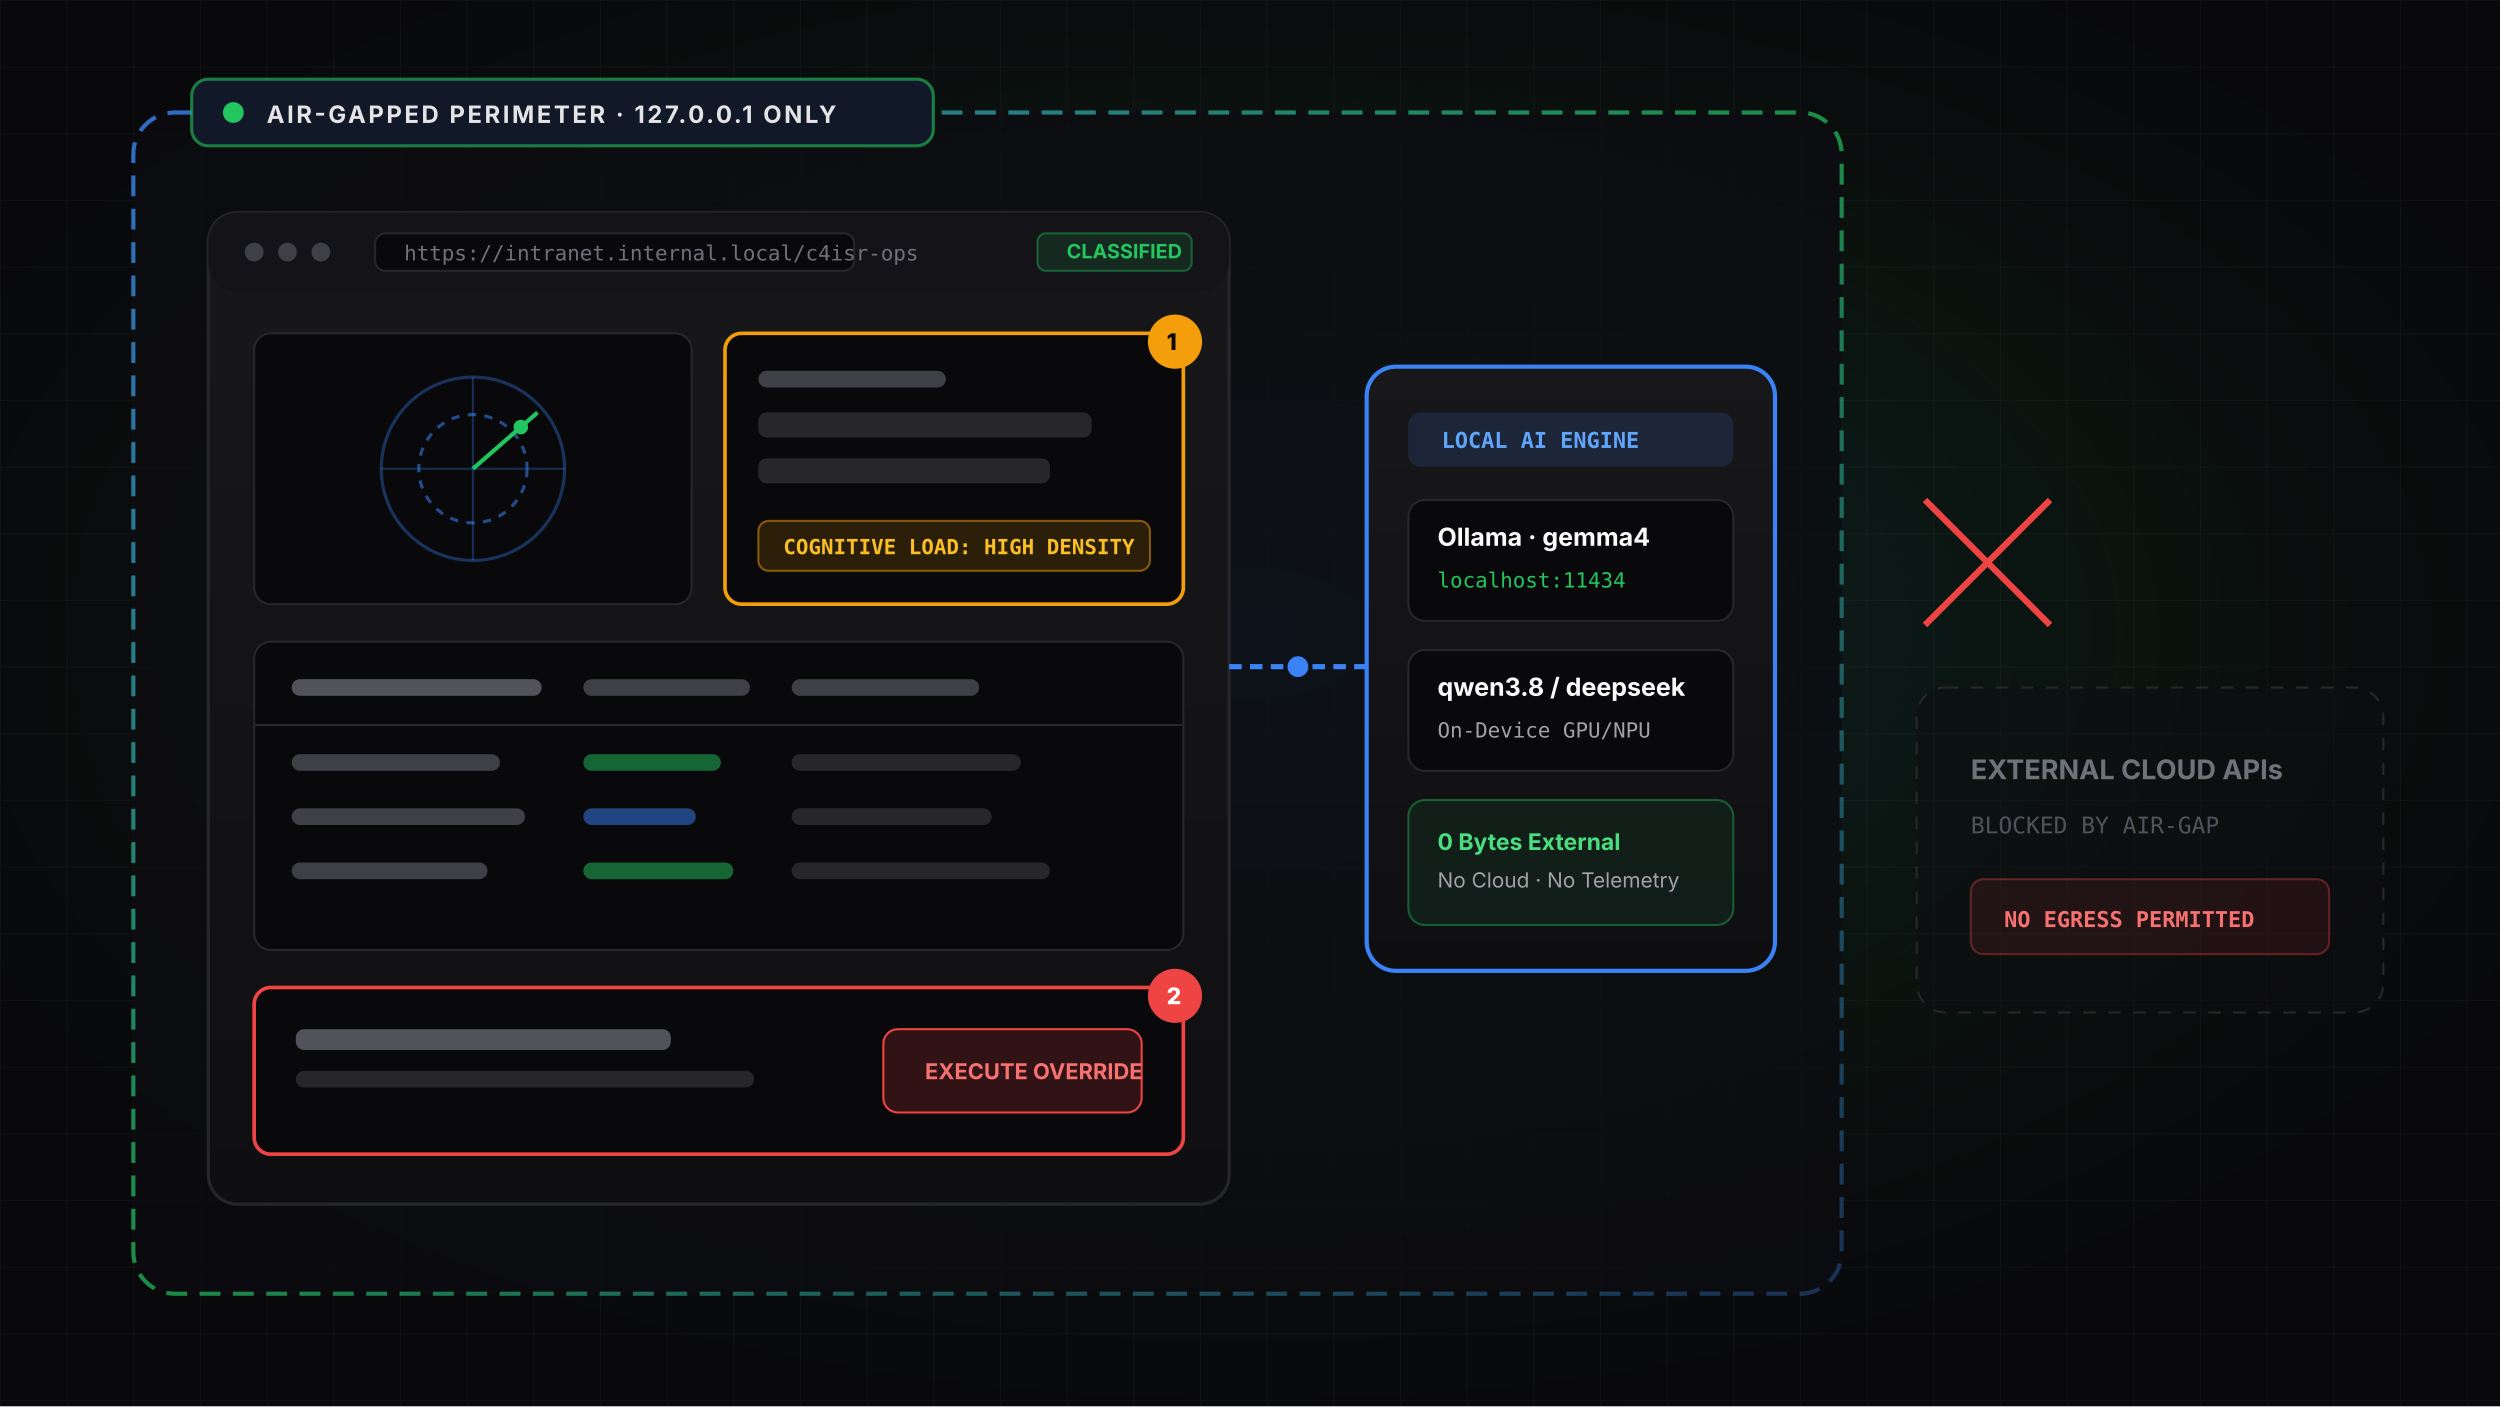
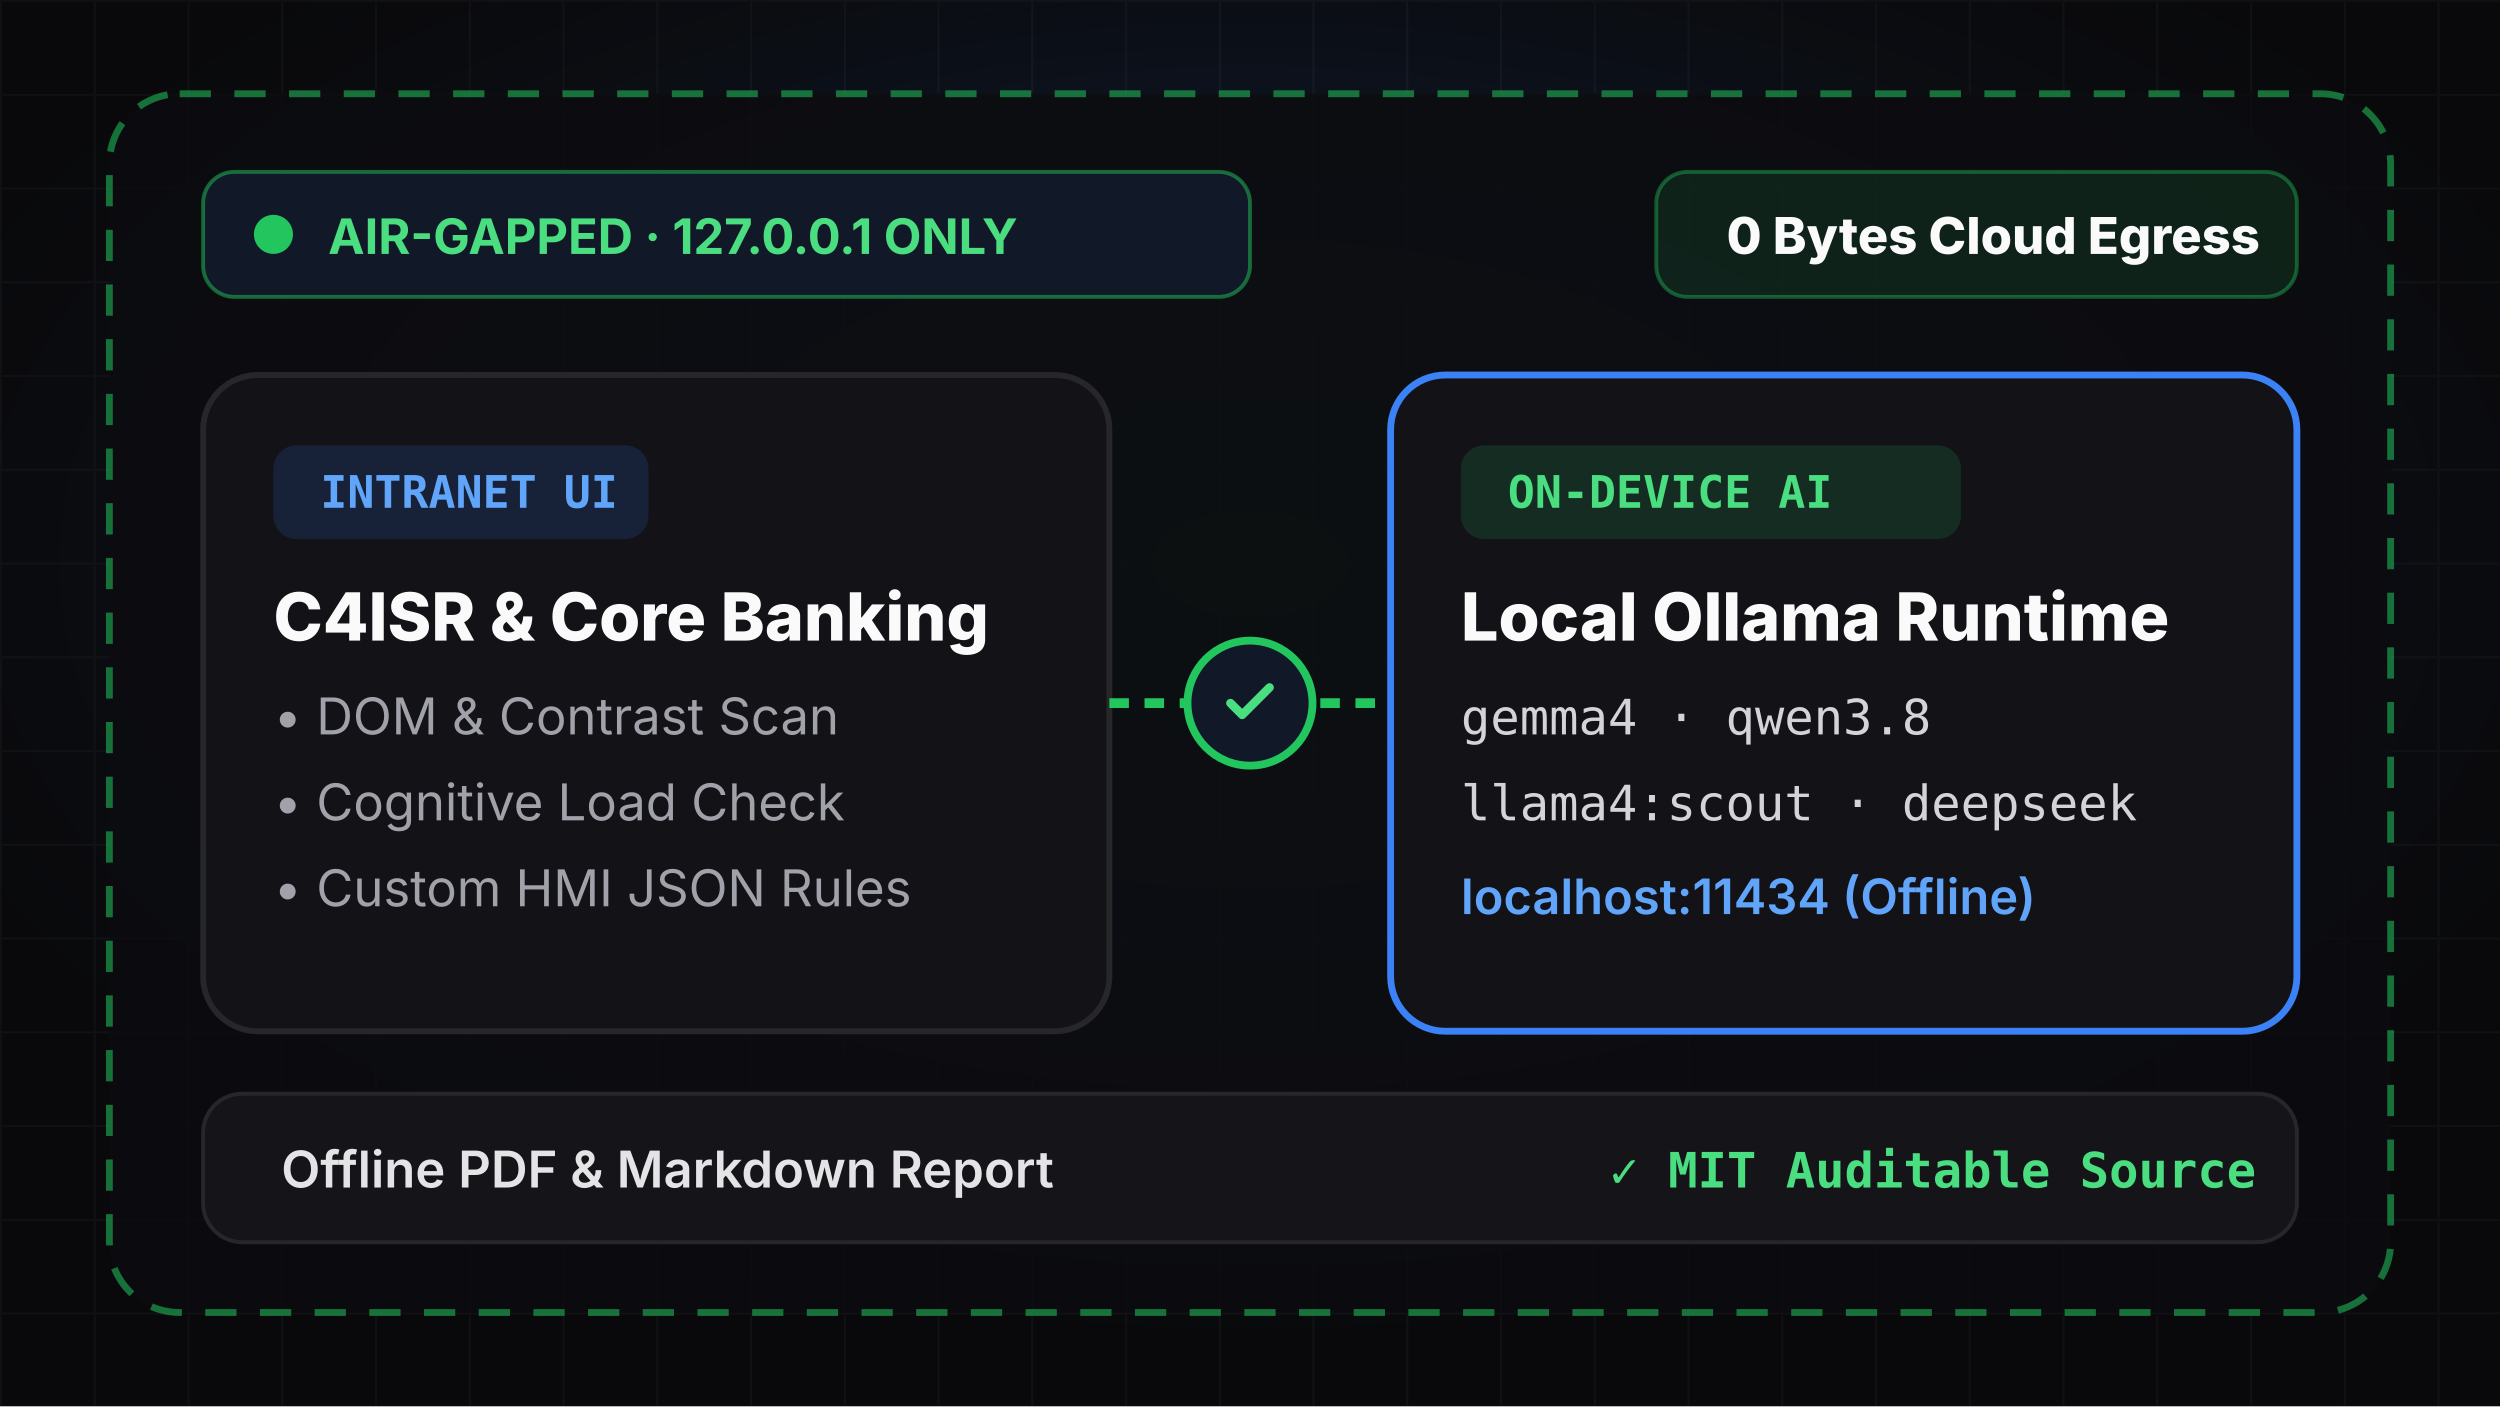
- <svg xmlns="http://www.w3.org/2000/svg" viewBox="0 0 1200 675" width="1200" height="675" fill="none">
+ <svg xmlns="http://www.w3.org/2000/svg" viewBox="0 0 640 360" width="640" height="360" fill="none">
  <defs>
-     <radialGradient id="bgGlow" cx="50%" cy="45%" r="60%">
-       <stop offset="0%" stop-color="#3b82f6" stop-opacity="0.18" />
-       <stop offset="55%" stop-color="#22c55e" stop-opacity="0.06" />
+     <radialGradient id="glowDef" cx="50%" cy="40%" r="60%">
+       <stop offset="0%" stop-color="#22c55e" stop-opacity="0.16" />
+       <stop offset="55%" stop-color="#3b82f6" stop-opacity="0.08" />
      <stop offset="100%" stop-color="#09090b" stop-opacity="0" />
    </radialGradient>
-     <linearGradient id="shieldStroke" x1="0%" y1="0%" x2="100%" y2="100%">
-       <stop offset="0%" stop-color="#3b82f6" stop-opacity="0.8" />
-       <stop offset="50%" stop-color="#22c55e" stop-opacity="0.7" />
-       <stop offset="100%" stop-color="#3b82f6" stop-opacity="0.3" />
-     </linearGradient>
-     <linearGradient id="cardGrad" x1="0%" y1="0%" x2="0%" y2="100%">
-       <stop offset="0%" stop-color="#18181b" />
-       <stop offset="100%" stop-color="#0f0f12" />
-     </linearGradient>
-     <pattern id="grid" width="32" height="32" patternUnits="userSpaceOnUse">
-       <path d="M 32 0 L 0 0 0 32" fill="none" stroke="#ffffff" stroke-opacity="0.035" stroke-width="1" />
+     <pattern id="gridDef" width="24" height="24" patternUnits="userSpaceOnUse">
+       <path d="M 24 0 L 0 0 0 24" fill="none" stroke="#ffffff" stroke-opacity="0.03" stroke-width="1" />
    </pattern>
  </defs>
-   <rect width="1200" height="675" fill="#09090b" />
-   <rect width="1200" height="675" fill="url(#grid)" />
-   <rect width="1200" height="675" fill="url(#bgGlow)" />
-   <rect x="64" y="54" width="820" height="567" rx="20" fill="#0c0c10" fill-opacity="0.75" stroke="url(#shieldStroke)" stroke-width="2" stroke-dasharray="10 6" />
-   <rect x="92" y="38" width="356" height="32" rx="8" fill="#111827" stroke="#22c55e" stroke-opacity="0.6" stroke-width="1.5" />
-   <circle cx="112" cy="54" r="5" fill="#22c55e" />
-   <text x="128" y="59" fill="#e4e4e7" font-family="Inter, -apple-system, monospace" font-size="11.5" font-weight="700" letter-spacing="1.2">AIR-GAPPED PERIMETER · 127.0.0.1 ONLY</text>
-   <rect x="100" y="102" width="490" height="476" rx="14" fill="url(#cardGrad)" stroke="#27272a" stroke-width="1.5" />
-   <rect x="100" y="102" width="490" height="38" rx="14" fill="#141418" />
-   <circle cx="122" cy="121" r="4.5" fill="#3f3f46" />
-   <circle cx="138" cy="121" r="4.5" fill="#3f3f46" />
-   <circle cx="154" cy="121" r="4.5" fill="#3f3f46" />
-   <rect x="180" y="112" width="230" height="18" rx="5" fill="#09090b" stroke="#27272a" />
-   <text x="194" y="125" fill="#71717a" font-family="SF Mono, monospace" font-size="10">https://intranet.internal.local/c4isr-ops</text>
-   <rect x="498" y="112" width="74" height="18" rx="4" fill="#22c55e" fill-opacity="0.12" stroke="#22c55e" stroke-opacity="0.4" />
-   <text x="512" y="124" fill="#22c55e" font-family="Inter, sans-serif" font-size="9.5" font-weight="700">CLASSIFIED</text>
-   <rect x="122" y="160" width="210" height="130" rx="8" fill="#09090b" stroke="#27272a" />
-   <circle cx="227" cy="225" r="44" stroke="#3b82f6" stroke-opacity="0.35" stroke-width="1.5" />
-   <circle cx="227" cy="225" r="26" stroke="#3b82f6" stroke-opacity="0.55" stroke-width="1.5" stroke-dasharray="4 4" />
-   <line x1="183" y1="225" x2="271" y2="225" stroke="#3b82f6" stroke-opacity="0.3" />
-   <line x1="227" y1="181" x2="227" y2="269" stroke="#3b82f6" stroke-opacity="0.3" />
-   <path d="M227 225 L258 198" stroke="#22c55e" stroke-width="2" />
-   <circle cx="250" cy="205" r="3.5" fill="#22c55e" />
-   <rect x="348" y="160" width="220" height="130" rx="8" fill="#09090b" stroke="#f59e0b" stroke-width="1.75" />
-   <rect x="364" y="178" width="90" height="8" rx="4" fill="#3f3f46" />
-   <rect x="364" y="198" width="160" height="12" rx="4" fill="#27272a" />
-   <rect x="364" y="220" width="140" height="12" rx="4" fill="#27272a" />
-   <rect x="364" y="250" width="188" height="24" rx="5" fill="#f59e0b" fill-opacity="0.15" stroke="#f59e0b" stroke-opacity="0.5" />
-   <text x="376" y="266" fill="#fbbf24" font-family="SF Mono, monospace" font-size="10" font-weight="600">COGNITIVE LOAD: HIGH DENSITY</text>
-   <circle cx="564" cy="164" r="13" fill="#f59e0b" />
-   <text x="560" y="168" fill="#09090b" font-family="Inter, sans-serif" font-size="11" font-weight="800">1</text>
-   <rect x="122" y="308" width="446" height="148" rx="8" fill="#09090b" stroke="#27272a" />
-   <rect x="140" y="326" width="120" height="8" rx="4" fill="#52525b" />
-   <rect x="280" y="326" width="80" height="8" rx="4" fill="#3f3f46" />
-   <rect x="380" y="326" width="90" height="8" rx="4" fill="#3f3f46" />
-   <line x1="122" y1="348" x2="568" y2="348" stroke="#27272a" />
-   <rect x="140" y="362" width="100" height="8" rx="4" fill="#3f3f46" />
-   <rect x="280" y="362" width="66" height="8" rx="4" fill="#22c55e" fill-opacity="0.5" />
-   <rect x="380" y="362" width="110" height="8" rx="4" fill="#27272a" />
-   <rect x="140" y="388" width="112" height="8" rx="4" fill="#3f3f46" />
-   <rect x="280" y="388" width="54" height="8" rx="4" fill="#3b82f6" fill-opacity="0.5" />
-   <rect x="380" y="388" width="96" height="8" rx="4" fill="#27272a" />
-   <rect x="140" y="414" width="94" height="8" rx="4" fill="#3f3f46" />
-   <rect x="280" y="414" width="72" height="8" rx="4" fill="#22c55e" fill-opacity="0.5" />
-   <rect x="380" y="414" width="124" height="8" rx="4" fill="#27272a" />
-   <rect x="122" y="474" width="446" height="80" rx="8" fill="#09090b" stroke="#ef4444" stroke-width="1.75" />
-   <rect x="142" y="494" width="180" height="10" rx="4" fill="#52525b" />
-   <rect x="142" y="514" width="220" height="8" rx="4" fill="#27272a" />
-   <rect x="424" y="494" width="124" height="40" rx="7" fill="#ef4444" fill-opacity="0.18" stroke="#ef4444" />
-   <text x="444" y="518" fill="#f87171" font-family="Inter, sans-serif" font-size="10.5" font-weight="700">EXECUTE OVERRIDE</text>
-   <circle cx="564" cy="478" r="13" fill="#ef4444" />
-   <text x="560" y="482" fill="#ffffff" font-family="Inter, sans-serif" font-size="11" font-weight="800">2</text>
-   <path d="M590 320 L656 320" stroke="#3b82f6" stroke-width="2.5" stroke-dasharray="6 4" />
-   <circle cx="623" cy="320" r="5" fill="#3b82f6" />
-   <rect x="656" y="176" width="196" height="290" rx="14" fill="url(#cardGrad)" stroke="#3b82f6" stroke-width="2" />
-   <rect x="676" y="198" width="156" height="26" rx="6" fill="#3b82f6" fill-opacity="0.14" />
-   <text x="692" y="215" fill="#60a5fa" font-family="SF Mono, monospace" font-size="10.5" font-weight="700">LOCAL AI ENGINE</text>
-   <rect x="676" y="240" width="156" height="58" rx="8" fill="#09090b" stroke="#27272a" />
-   <text x="690" y="262" fill="#fafafa" font-family="Inter, sans-serif" font-size="12" font-weight="700">Ollama · gemma4</text>
-   <text x="690" y="282" fill="#22c55e" font-family="SF Mono, monospace" font-size="10">localhost:11434</text>
-   <rect x="676" y="312" width="156" height="58" rx="8" fill="#09090b" stroke="#27272a" />
-   <text x="690" y="334" fill="#fafafa" font-family="Inter, sans-serif" font-size="12" font-weight="700">qwen3.8 / deepseek</text>
-   <text x="690" y="354" fill="#a1a1aa" font-family="SF Mono, monospace" font-size="10">On-Device GPU/NPU</text>
-   <rect x="676" y="384" width="156" height="60" rx="8" fill="#22c55e" fill-opacity="0.08" stroke="#22c55e" stroke-opacity="0.4" />
-   <text x="690" y="408" fill="#4ade80" font-family="Inter, sans-serif" font-size="11" font-weight="700">0 Bytes External</text>
-   <text x="690" y="426" fill="#a1a1aa" font-family="Inter, sans-serif" font-size="10">No Cloud · No Telemetry</text>
-   <line x1="924" y1="240" x2="984" y2="300" stroke="#ef4444" stroke-width="3" />
-   <line x1="984" y1="240" x2="924" y2="300" stroke="#ef4444" stroke-width="3" />
-   <rect x="920" y="330" width="224" height="156" rx="14" fill="#0f0f12" fill-opacity="0.5" stroke="#27272a" stroke-dasharray="6 6" />
-   <text x="946" y="374" fill="#71717a" font-family="Inter, sans-serif" font-size="13" font-weight="700">EXTERNAL CLOUD APIs</text>
-   <text x="946" y="400" fill="#52525b" font-family="SF Mono, monospace" font-size="11">BLOCKED BY AIR-GAP</text>
-   <rect x="946" y="422" width="172" height="36" rx="6" fill="#ef4444" fill-opacity="0.1" stroke="#ef4444" stroke-opacity="0.35" />
-   <text x="962" y="445" fill="#f87171" font-family="SF Mono, monospace" font-size="10.5" font-weight="700">NO EGRESS PERMITTED</text>
+   <rect width="640" height="360" fill="#09090b" />
+   <rect width="640" height="360" fill="url(#gridDef)" />
+   <rect width="640" height="360" fill="url(#glowDef)" />
+   <rect x="28" y="24" width="584" height="312" rx="18" fill="#0c0c10" fill-opacity="0.85" stroke="#22c55e" stroke-opacity="0.55" stroke-width="1.75" stroke-dasharray="8 6" />
+   <rect x="52" y="44" width="268" height="32" rx="8" fill="#111827" stroke="#22c55e" stroke-opacity="0.5" />
+   <circle cx="70" cy="60" r="5" fill="#22c55e" />
+   <text x="84" y="65" fill="#4ade80" font-family="SF Mono, Inter, monospace" font-size="12.5" font-weight="700">AIR-GAPPED · 127.0.0.1 ONLY</text>
+   <rect x="424" y="44" width="164" height="32" rx="8" fill="#22c55e" fill-opacity="0.12" stroke="#22c55e" stroke-opacity="0.4" />
+   <text x="442" y="65" fill="#fafafa" font-family="Inter, sans-serif" font-size="13" font-weight="800">0 Bytes Cloud Egress</text>
+   <rect x="52" y="96" width="232" height="168" rx="14" fill="#121217" stroke="#27272a" stroke-width="1.5" />
+   <rect x="70" y="114" width="96" height="24" rx="6" fill="#3b82f6" fill-opacity="0.15" />
+   <text x="82" y="130" fill="#60a5fa" font-family="SF Mono, monospace" font-size="11.5" font-weight="700">INTRANET UI</text>
+   <text x="70" y="164" fill="#fafafa" font-family="Inter, sans-serif" font-size="17" font-weight="800">C4ISR &amp; Core Banking</text>
+   <text x="70" y="188" fill="#a1a1aa" font-family="Inter, sans-serif" font-size="13">• DOM &amp; Contrast Scan</text>
+   <text x="70" y="210" fill="#a1a1aa" font-family="Inter, sans-serif" font-size="13">• Cognitive Load Check</text>
+   <text x="70" y="232" fill="#a1a1aa" font-family="Inter, sans-serif" font-size="13">• Custom HMI JSON Rules</text>
+   <line x1="284" y1="180" x2="356" y2="180" stroke="#22c55e" stroke-width="2.5" stroke-dasharray="5 4" />
+   <circle cx="320" cy="180" r="16" fill="#111827" stroke="#22c55e" stroke-width="2" />
+   <path d="M315 180l3 3 7-7" stroke="#4ade80" stroke-width="2.2" stroke-linecap="round" stroke-linejoin="round" />
+   <rect x="356" y="96" width="232" height="168" rx="14" fill="#121217" stroke="#3b82f6" stroke-width="1.75" />
+   <rect x="374" y="114" width="128" height="24" rx="6" fill="#22c55e" fill-opacity="0.15" />
+   <text x="386" y="130" fill="#4ade80" font-family="SF Mono, monospace" font-size="11.5" font-weight="700">ON-DEVICE AI</text>
+   <text x="374" y="164" fill="#fafafa" font-family="Inter, sans-serif" font-size="17" font-weight="800">Local Ollama Runtime</text>
+   <text x="374" y="188" fill="#d4d4d8" font-family="SF Mono, monospace" font-size="12.5">gemma4 · qwen3.8</text>
+   <text x="374" y="210" fill="#d4d4d8" font-family="SF Mono, monospace" font-size="12.5">llama4:scout · deepseek</text>
+   <text x="374" y="234" fill="#60a5fa" font-family="Inter, sans-serif" font-size="12.5" font-weight="600">localhost:11434 (Offline)</text>
+   <rect x="52" y="280" width="536" height="38" rx="10" fill="#141419" stroke="#27272a" />
+   <text x="72" y="304" fill="#e4e4e7" font-family="Inter, sans-serif" font-size="13" font-weight="600">Offline PDF &amp; Markdown Report</text>
+   <text x="412" y="304" fill="#4ade80" font-family="SF Mono, monospace" font-size="12.5" font-weight="700">✓ MIT Auditable Source</text>
</svg>
